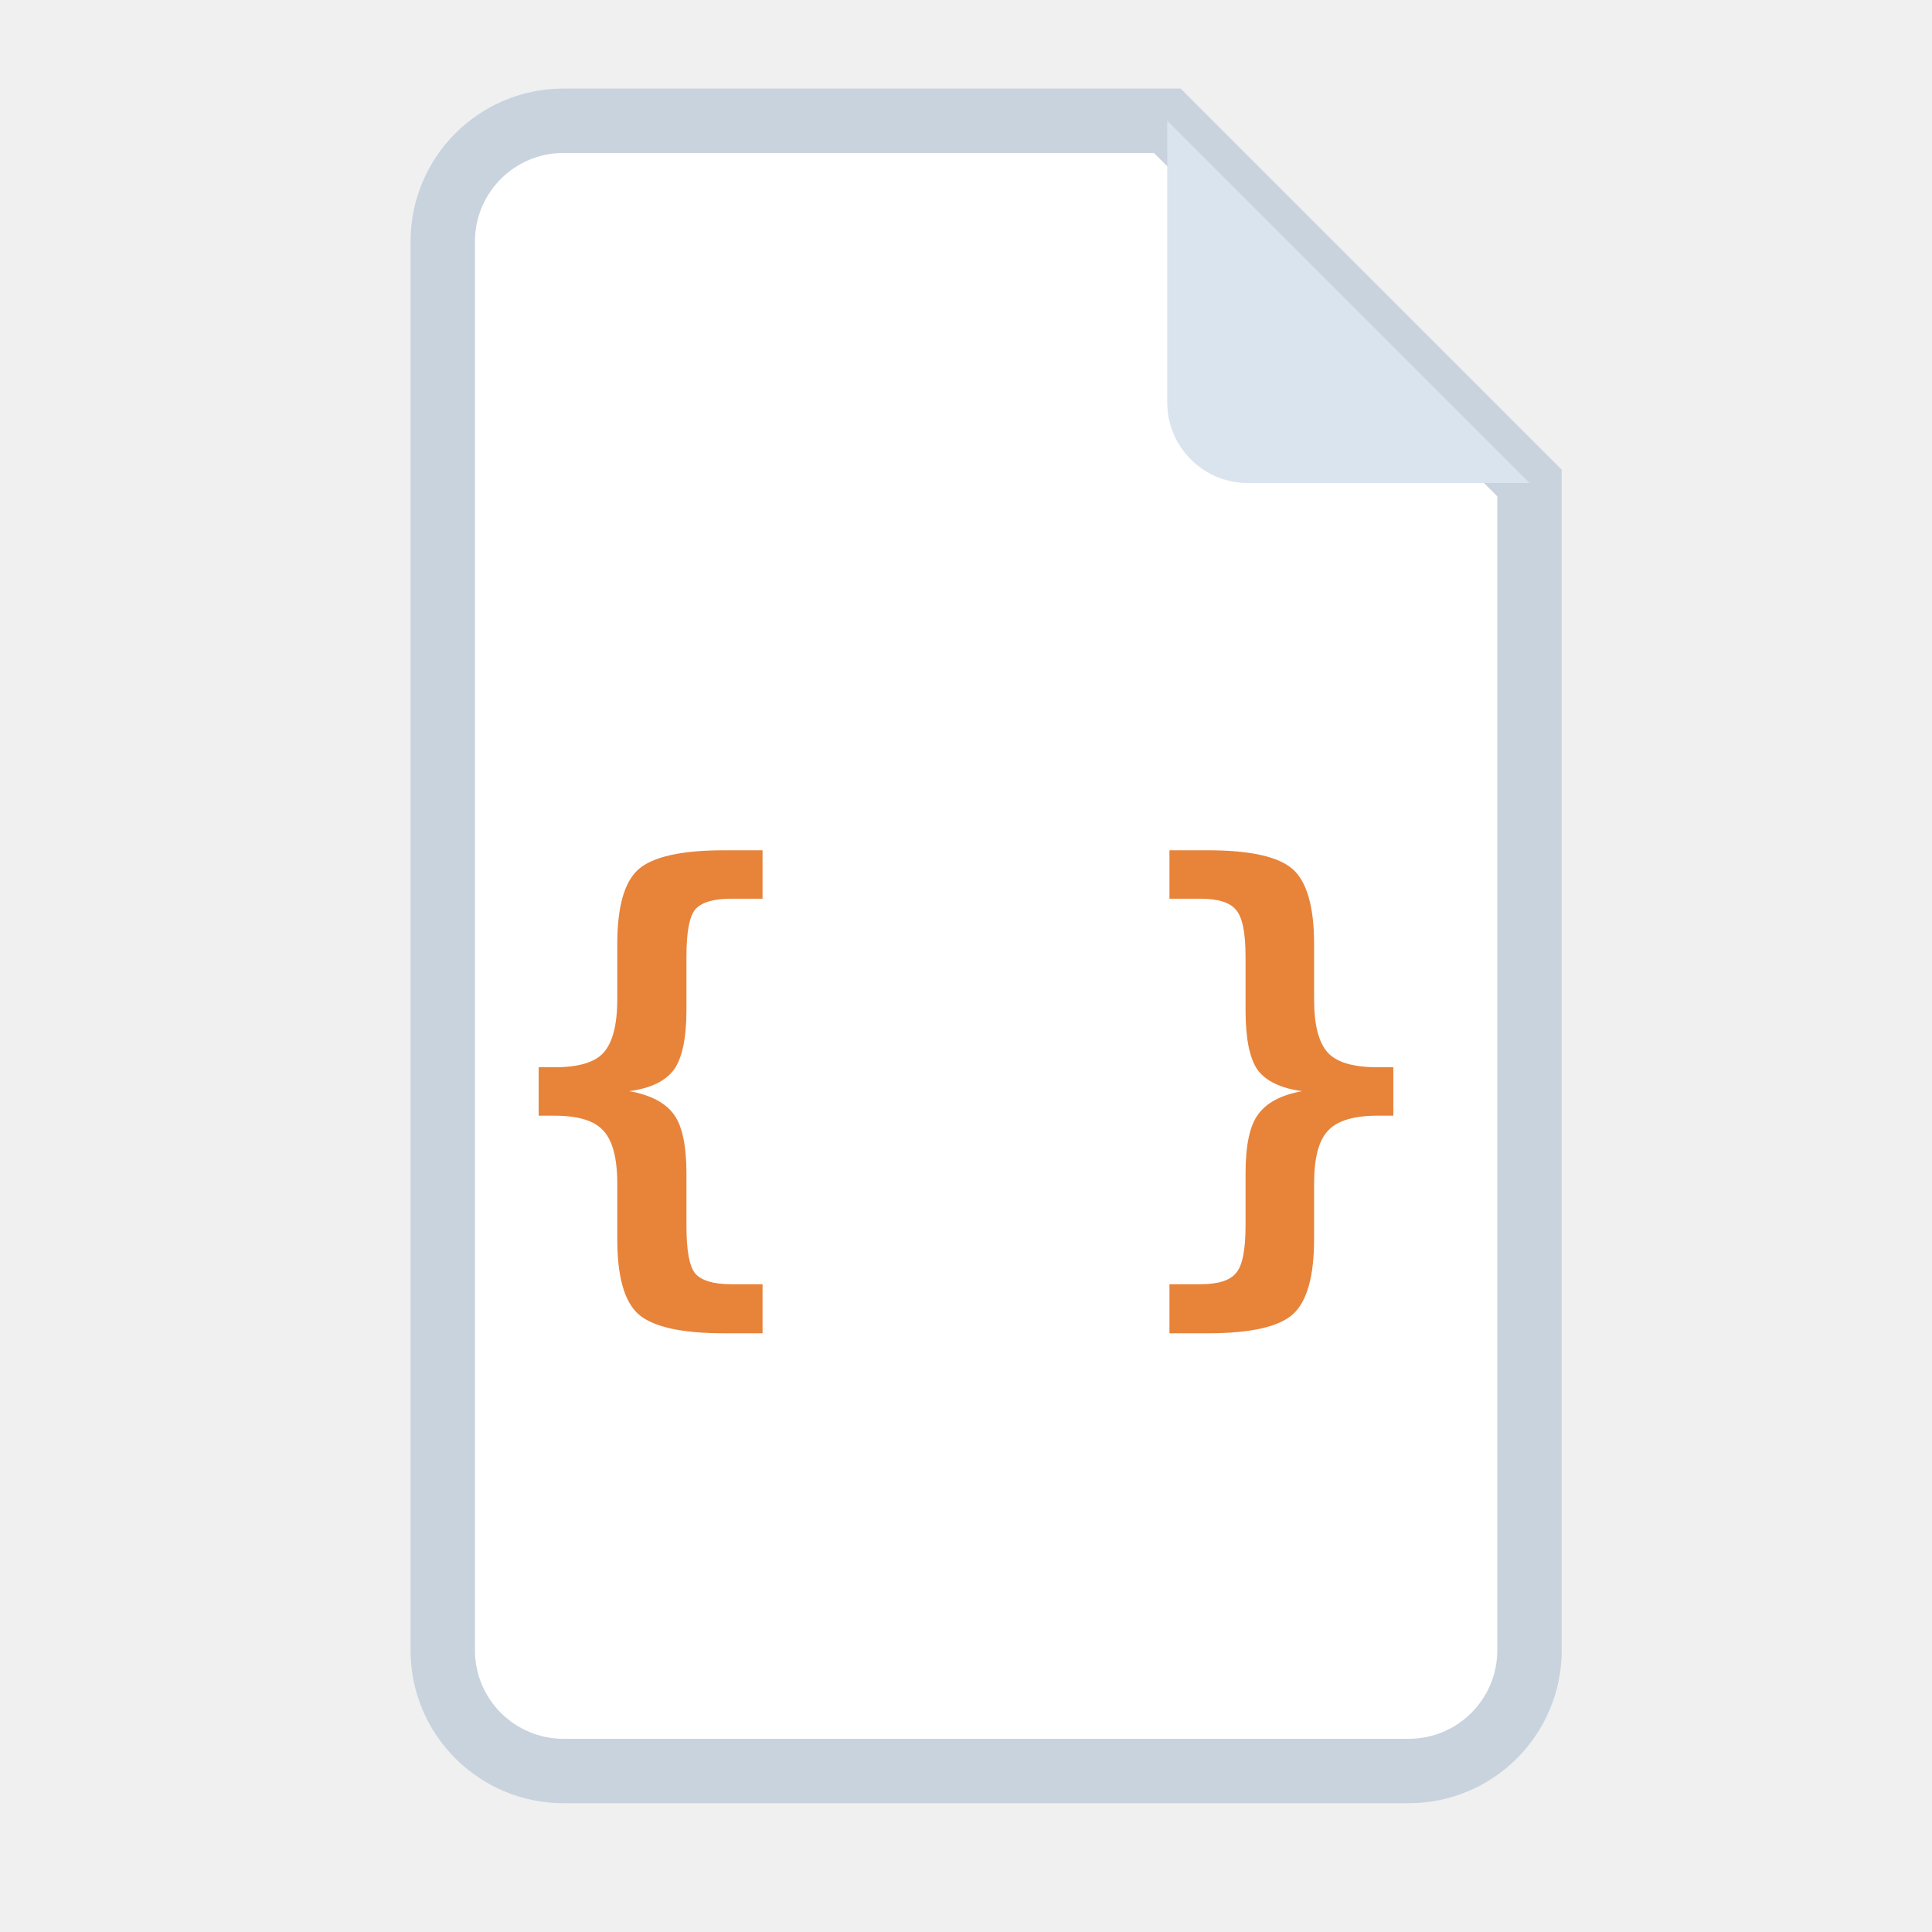
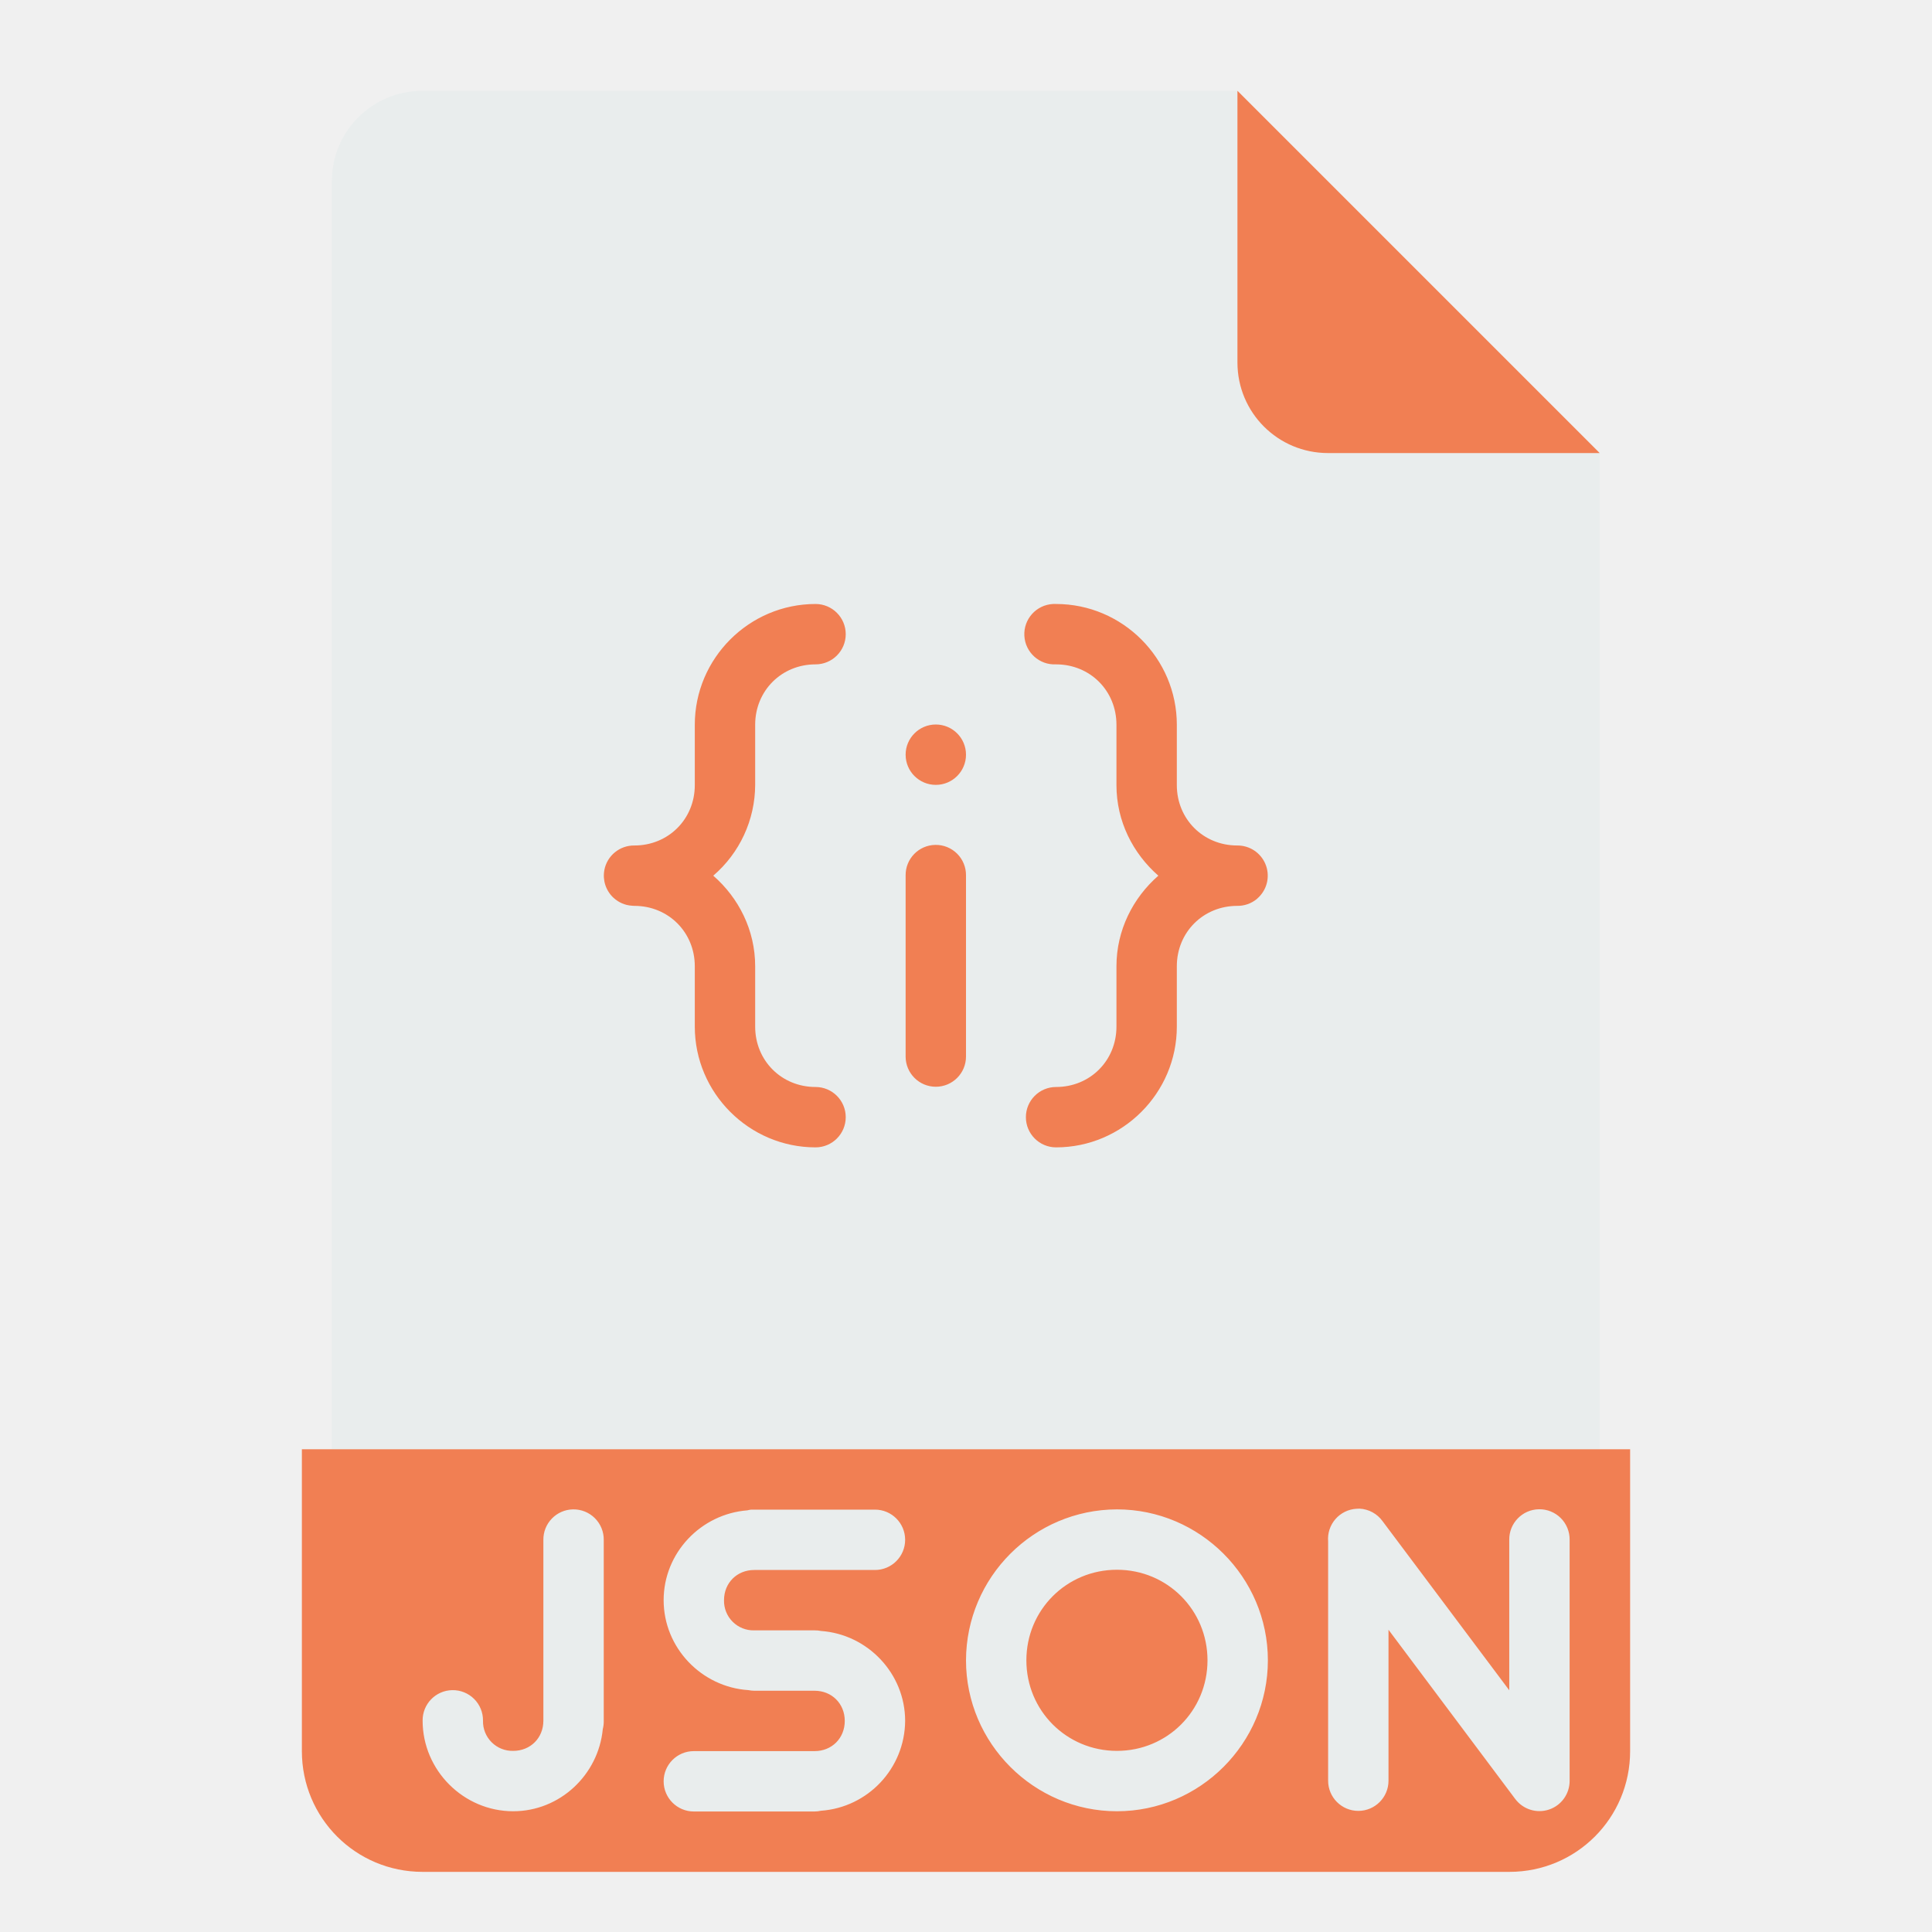
- <svg xmlns="http://www.w3.org/2000/svg" viewBox="0 0 48 48">
-   <path d="M11 6a3 3 0 0 1 3-3h15l9 9v29a3 3 0 0 1-3 3H14a3 3 0 0 1-3-3z" fill="#fff" stroke="#c8d3de" stroke-width="1.6" />
-   <path d="M29 3l9 9h-7a2 2 0 0 1-2-2z" fill="#d9e4ee" />
-   <text x="24" y="31" text-anchor="middle" font-family="Consolas,Menlo,monospace" font-size="13" font-weight="700" fill="#e8833a">{ }</text>
+ <svg xmlns="http://www.w3.org/2000/svg" t="1791876565566" class="icon" viewBox="0 0 1024 1024" version="1.1" p-id="2088" width="200" height="200">
+   <path d="M847.872 240.128v688c0 26.56-21.408 48-48 48h-576c-26.56 0-48-21.44-48-48v-832c0-26.592 21.44-48 48-48h432z" fill="#E9EDED" p-id="2089" />
+   <path d="M160 768.128v160c0 35.456 28.544 64 64 64h576c35.456 0 64-28.544 64-64v-160H160z" fill="#F17F53" p-id="2090" />
+   <path d="M847.872 240.128h-144c-26.56 0-48-21.44-48-48v-144" fill="#F17F53" p-id="2091" />
+   <path d="M432.256 320.128c-35.2 0-64 28.8-64 64v32c0 18.016-14.016 32-32 32a16 16 0 0 0-15.936 12.992 16 16 0 0 0 0 0.064 16 16 0 0 0 4.736 14.56 16 16 0 0 0 2.496 1.92 16 16 0 0 0 4.448 1.92 16 16 0 0 0 3.136 0.48 16 16 0 0 0 1.12 0.064c17.984 0 32 13.984 32 32v32c0 35.2 28.8 64 64 64a16 16 0 1 0 0-32c-18.016 0-32-13.984-32-32v-32c0-19.136-8.736-36.256-22.208-48a63.68 63.68 0 0 0 22.208-48v-32c0-18.016 13.984-32 32-32a16 16 0 1 0 0-32z m125.856 0a16 16 0 0 0 1.632 32c18.016 0 32 13.984 32 32v32c0 19.168 8.736 36.224 22.208 48-13.44 11.744-22.208 28.864-22.208 48v32c0 18.016-13.984 32-32 32a16 16 0 1 0 0 32c35.2 0 64-28.8 64-64v-32c0-18.016 14.016-32 32-32a16 16 0 0 0 10.368-3.616 16 16 0 0 0 1.216-1.152 16 16 0 0 0-11.584-27.232c-17.984 0-32-13.984-32-32v-32c0-35.2-28.8-64-64-64a16 16 0 0 0-1.6 0zM496 384a16 16 0 0 0-16 16 16 16 0 0 0 16 16 16 16 0 0 0 16-16 16 16 0 0 0-16-16z m-0.256 63.808A16 16 0 0 0 480 464v96a16 16 0 1 0 32 0v-96a16 16 0 0 0-16.256-16.192z" fill="#F17F53" p-id="2092" />
+   <path d="M720.576 799.616a16 16 0 0 0-1.632 0.064 16 16 0 0 0-15.008 17.312v126.816a16 16 0 1 0 32 0v-80l66.624 88.96a16 16 0 0 0 0.064 0.096l0.448 0.576a16 16 0 0 0 28.864-9.6v-127.68a16 16 0 0 0-16.256-16.224 16 16 0 0 0-15.744 16.256v79.68l-67.136-89.6a16 16 0 0 0-12.224-6.656zM303.744 800a16 16 0 0 0-15.744 16.256V912c0 9.152-6.848 16-16 16a15.616 15.616 0 0 1-16-16 16 16 0 0 0-16.256-16.192A16 16 0 0 0 224 912c0 26.304 21.696 48 48 48 24.768 0 45.152-19.296 47.488-43.52a16 16 0 0 0 0.512-4.224v-96A16 16 0 0 0 303.744 800z m288.256 0a80.256 80.256 0 0 0-80 80c0 44 36 80 80 80s80-36 80-80-36-80-80-80z m-193.888 0.128a16 16 0 0 0-1.984 0.384c-24.64 1.92-44.384 22.528-44.384 47.616 0 25.28 20.096 46.08 44.992 47.68a16 16 0 0 0 3.008 0.32h32c9.152 0 16 6.848 16 16 0 9.152-6.848 16-16 16h-64a16 16 0 1 0 0 32h64a16 16 0 0 0 3.328-0.384 48.096 48.096 0 0 0 44.672-47.616c0-25.152-19.84-45.888-44.544-47.68a16 16 0 0 0-3.456-0.32h-30.88a16 16 0 0 0-1.12 0 15.616 15.616 0 0 1-16-16c0-9.152 6.88-16 16-16h64a16 16 0 1 0 0-32h-62.88a16 16 0 0 0-1.12 0 16 16 0 0 0-1.6 0zM592 832c26.688 0 48 21.312 48 48s-21.312 48-48 48-48-21.312-48-48 21.312-48 48-48z" fill="#E9EDED" p-id="2093" />
</svg>
